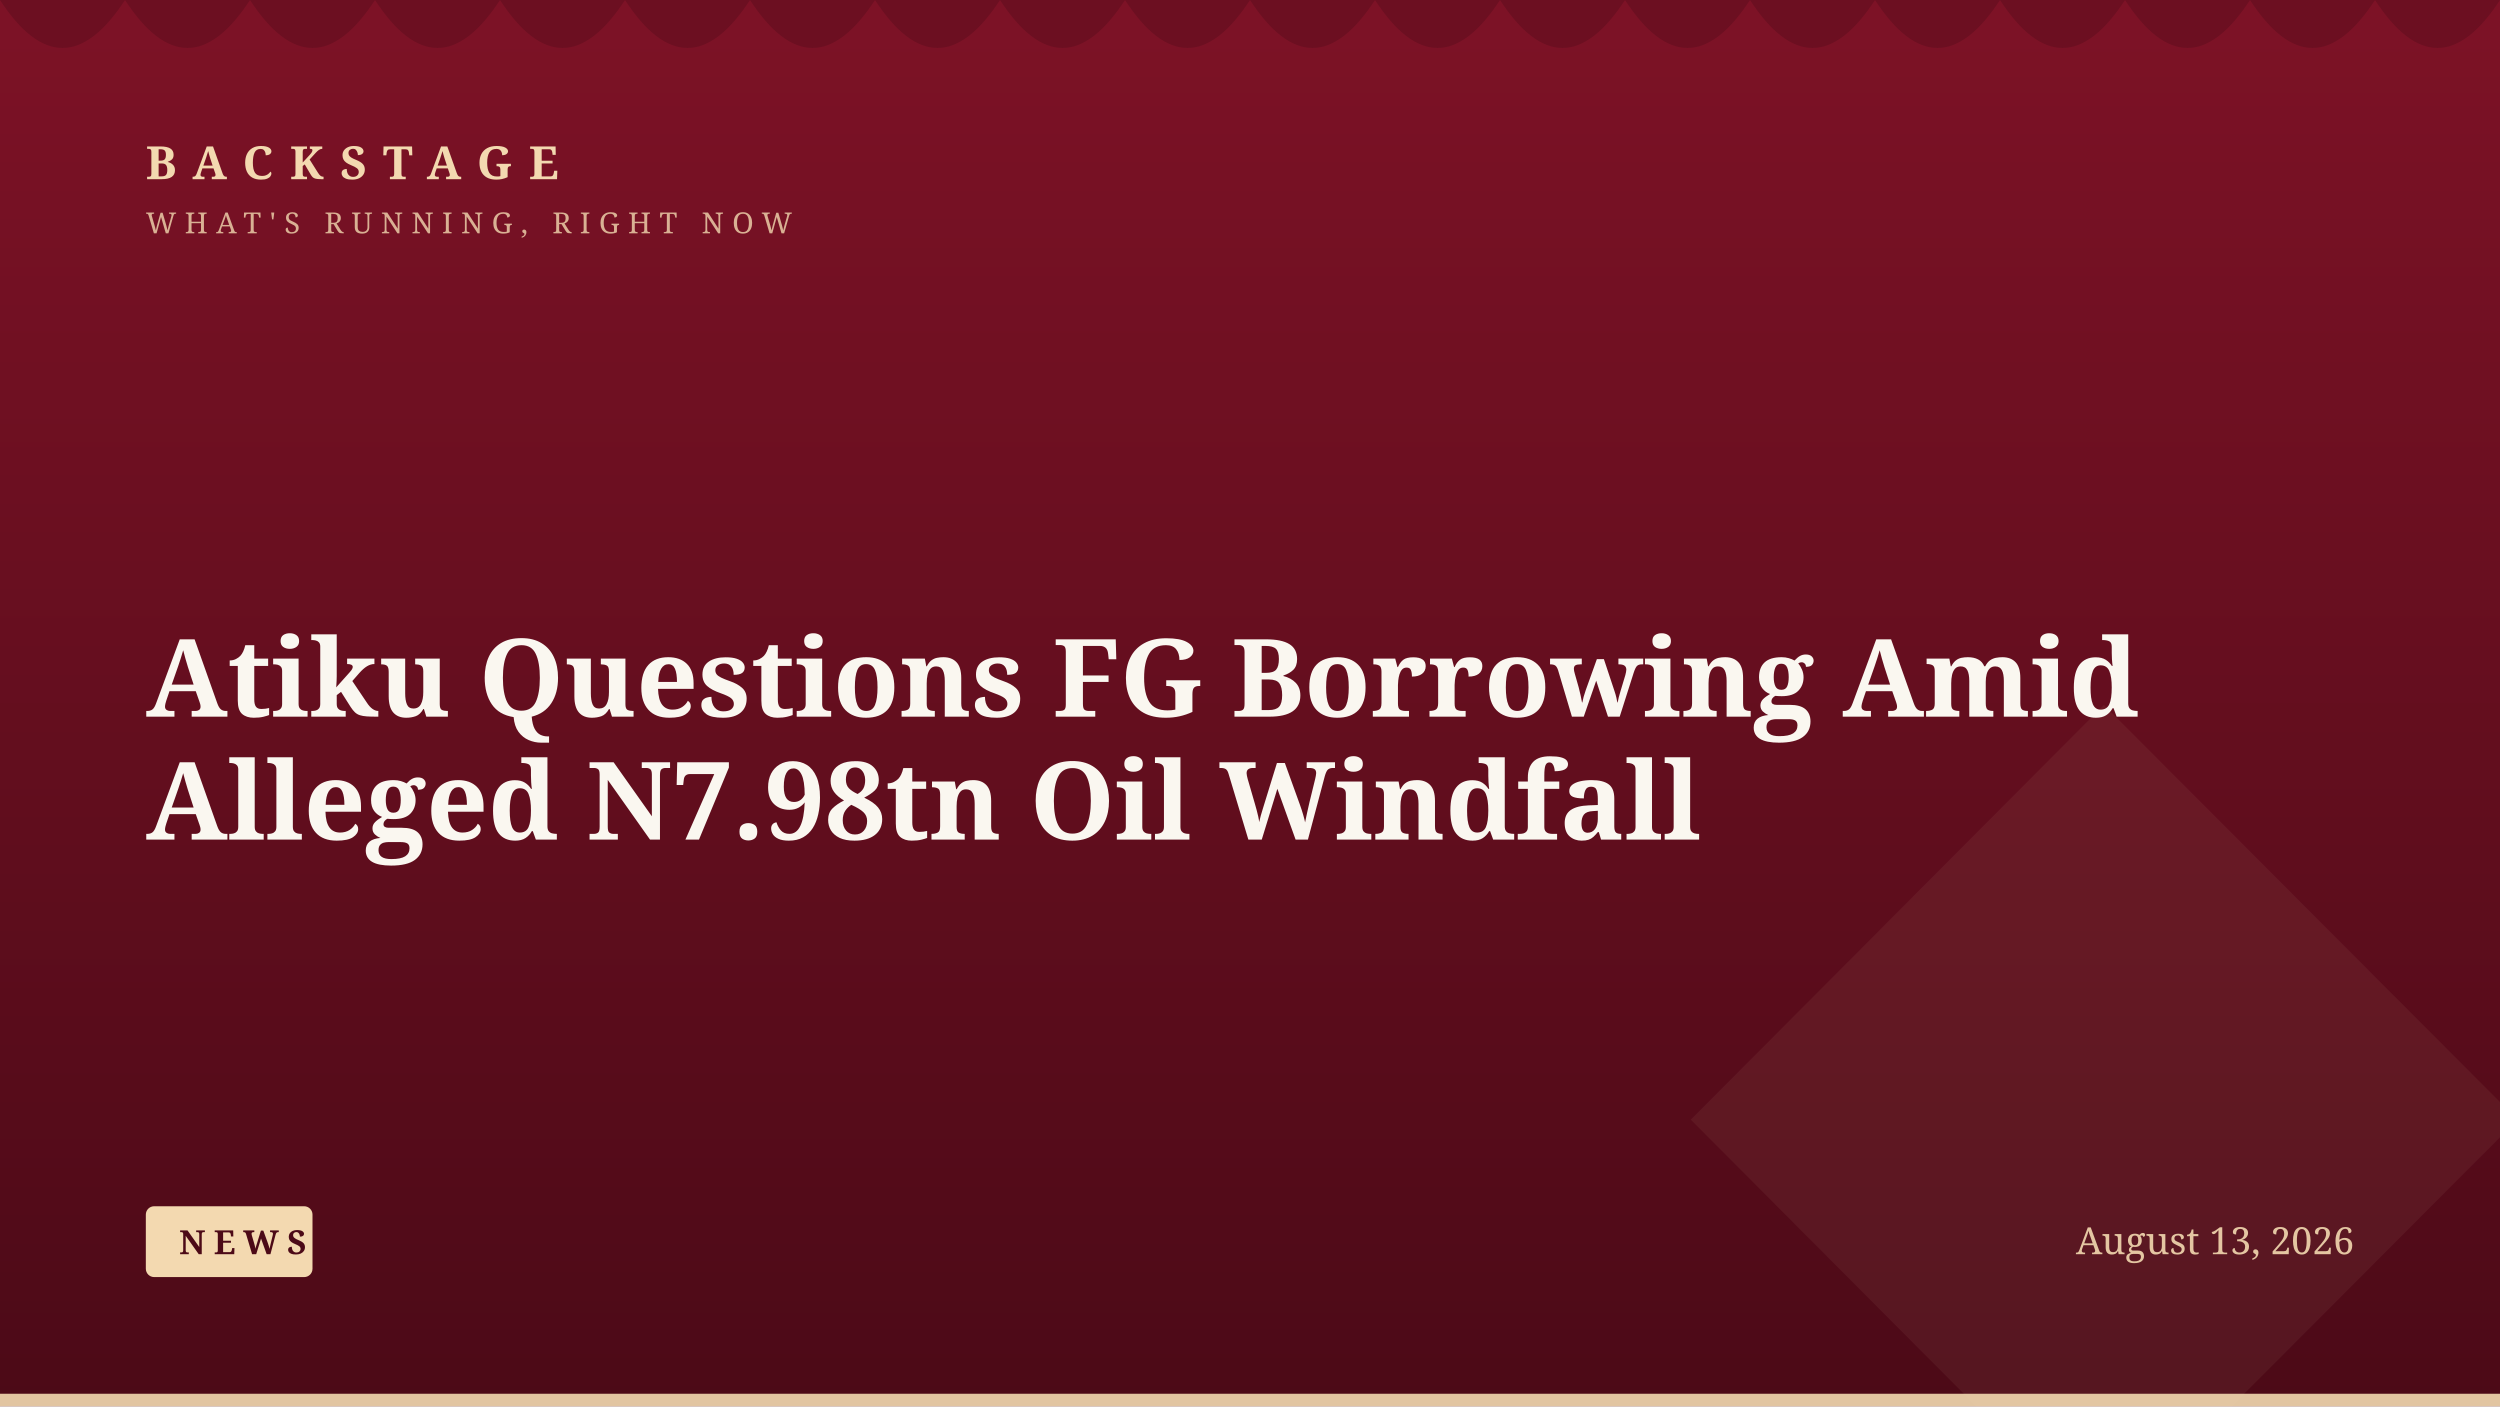
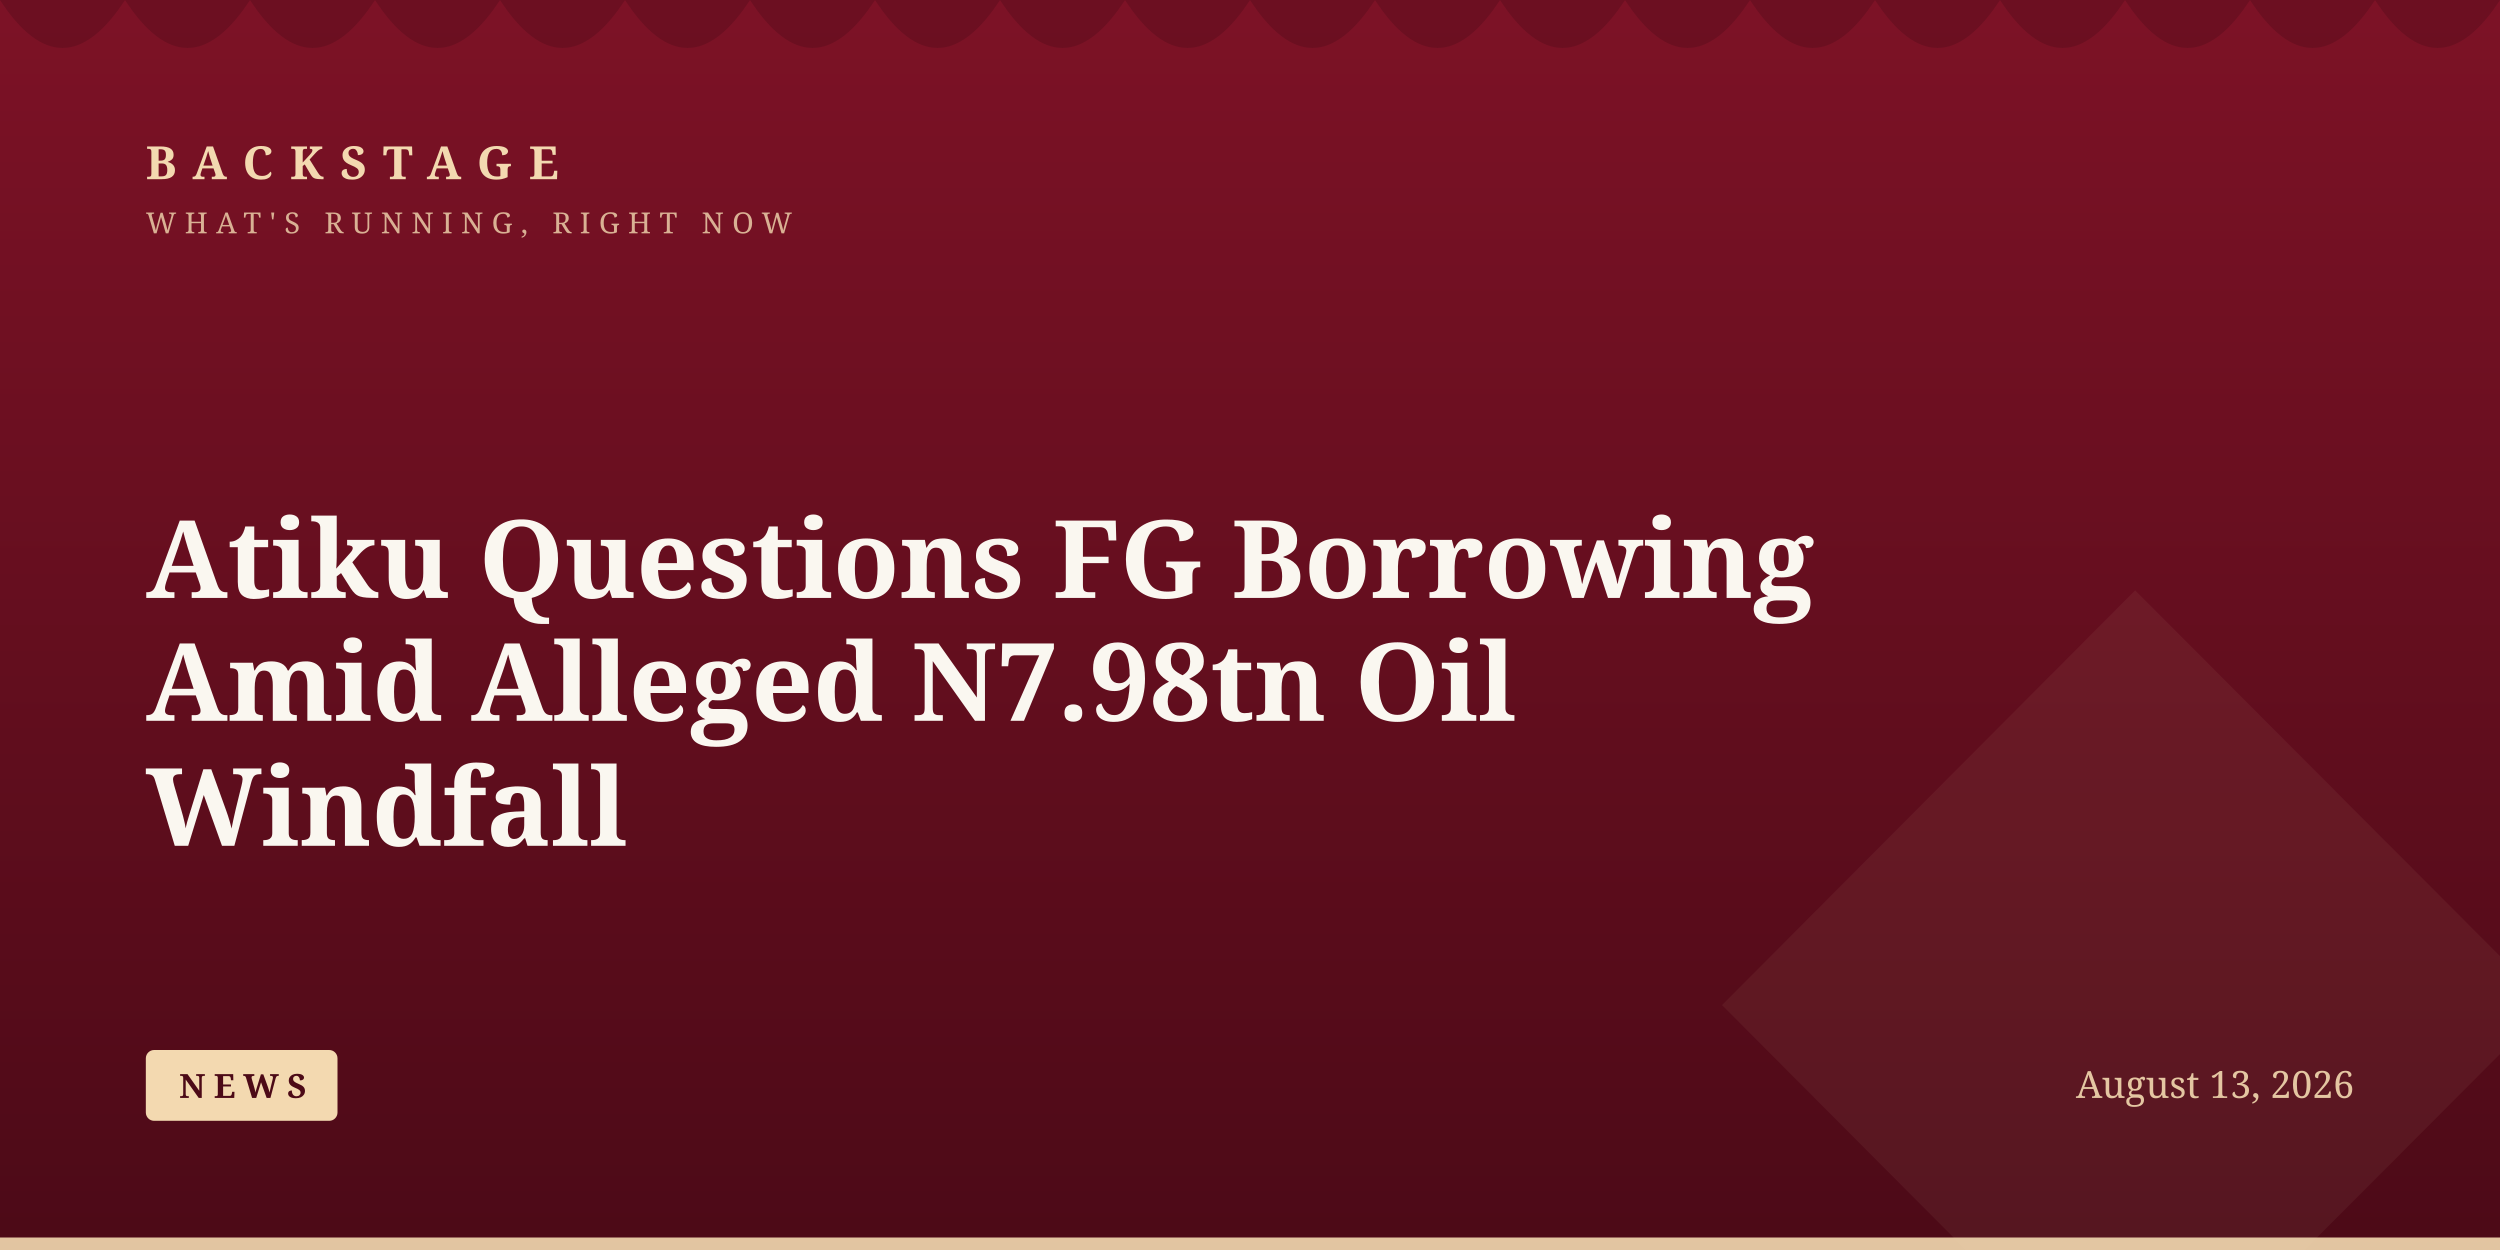
- <svg xmlns="http://www.w3.org/2000/svg" viewBox="0 0 1200 675" width="1200" height="675" font-family="Georgia, 'Roboto Slab', serif">
+ <svg xmlns="http://www.w3.org/2000/svg" viewBox="0 0 1200 600" width="1200" height="600" font-family="Georgia, 'Roboto Slab', serif">
  <defs>
    <linearGradient id="g" x1="0" y1="0" x2="0" y2="1">
      <stop offset="0" stop-color="#7D1226" />
      <stop offset="1" stop-color="#4c0a17" />
    </linearGradient>
  </defs>
-   <rect width="1200" height="675" fill="url(#g)" />
+   <rect width="1200" height="600" fill="url(#g)" />
  <path d="M 0 0 Q 30 46 60 0 Z" fill="#4c0a17" opacity="0.35" />
  <path d="M 60 0 Q 90 46 120 0 Z" fill="#4c0a17" opacity="0.35" />
  <path d="M 120 0 Q 150 46 180 0 Z" fill="#4c0a17" opacity="0.35" />
  <path d="M 180 0 Q 210 46 240 0 Z" fill="#4c0a17" opacity="0.35" />
  <path d="M 240 0 Q 270 46 300 0 Z" fill="#4c0a17" opacity="0.35" />
  <path d="M 300 0 Q 330 46 360 0 Z" fill="#4c0a17" opacity="0.35" />
  <path d="M 360 0 Q 390 46 420 0 Z" fill="#4c0a17" opacity="0.35" />
  <path d="M 420 0 Q 450 46 480 0 Z" fill="#4c0a17" opacity="0.35" />
  <path d="M 480 0 Q 510 46 540 0 Z" fill="#4c0a17" opacity="0.35" />
  <path d="M 540 0 Q 570 46 600 0 Z" fill="#4c0a17" opacity="0.35" />
  <path d="M 600 0 Q 630 46 660 0 Z" fill="#4c0a17" opacity="0.35" />
  <path d="M 660 0 Q 690 46 720 0 Z" fill="#4c0a17" opacity="0.35" />
  <path d="M 720 0 Q 750 46 780 0 Z" fill="#4c0a17" opacity="0.35" />
  <path d="M 780 0 Q 810 46 840 0 Z" fill="#4c0a17" opacity="0.35" />
  <path d="M 840 0 Q 870 46 900 0 Z" fill="#4c0a17" opacity="0.35" />
  <path d="M 900 0 Q 930 46 960 0 Z" fill="#4c0a17" opacity="0.35" />
  <path d="M 960 0 Q 990 46 1020 0 Z" fill="#4c0a17" opacity="0.35" />
  <path d="M 1020 0 Q 1050 46 1080 0 Z" fill="#4c0a17" opacity="0.35" />
  <path d="M 1080 0 Q 1110 46 1140 0 Z" fill="#4c0a17" opacity="0.35" />
  <path d="M 1140 0 Q 1170 46 1200 0 Z" fill="#4c0a17" opacity="0.35" />
-   <text x="1010" y="525" font-size="520" fill="#f3d9b0" opacity="0.06" text-anchor="middle" dominant-baseline="middle">◆</text>
+   <text x="1025" y="470" font-size="520" fill="#f3d9b0" opacity="0.06" text-anchor="middle" dominant-baseline="middle">◆</text>
  <text x="70" y="86" font-size="22" letter-spacing="8" fill="#f3d9b0" font-weight="bold">BACKSTAGE</text>
  <text x="70" y="112" font-size="14" letter-spacing="4" fill="#f3d9b0" opacity="0.8">WHAT'S RUNNING, RIGHT NOW</text>
  <text font-size="52" font-weight="bold" fill="#faf7f0">
-     <tspan x="70" y="344">Atiku Questions FG Borrowing Amid</tspan>
-     <tspan x="70" y="403">Alleged N7.98tn Oil Windfall</tspan>
+     <tspan x="70" y="287">Atiku Questions FG Borrowing</tspan>
+     <tspan x="70" y="346">Amid Alleged N7.98tn Oil</tspan>
+     <tspan x="70" y="406">Windfall</tspan>
  </text>
-   <rect x="70" y="579" width="80" height="34" rx="4" fill="#f3d9b0" />
-   <text x="86" y="602" font-size="16" letter-spacing="4" fill="#4c0a17" font-weight="bold">NEWS</text>
-   <text x="1130" y="602" font-size="18" fill="#f3d9b0" text-anchor="end" opacity="0.9">August 13, 2026</text>
-   <rect x="0" y="669" width="1200" height="6" fill="#f3d9b0" opacity="0.9" />
+   <rect x="70" y="504" width="92" height="34" rx="4" fill="#f3d9b0" />
+   <text x="86" y="527" font-size="16" letter-spacing="4" fill="#4c0a17" font-weight="bold">NEWS</text>
+   <text x="1130" y="527" font-size="18" fill="#f3d9b0" text-anchor="end" opacity="0.9">August 13, 2026</text>
+   <rect x="0" y="594" width="1200" height="6" fill="#f3d9b0" opacity="0.9" />
</svg>
